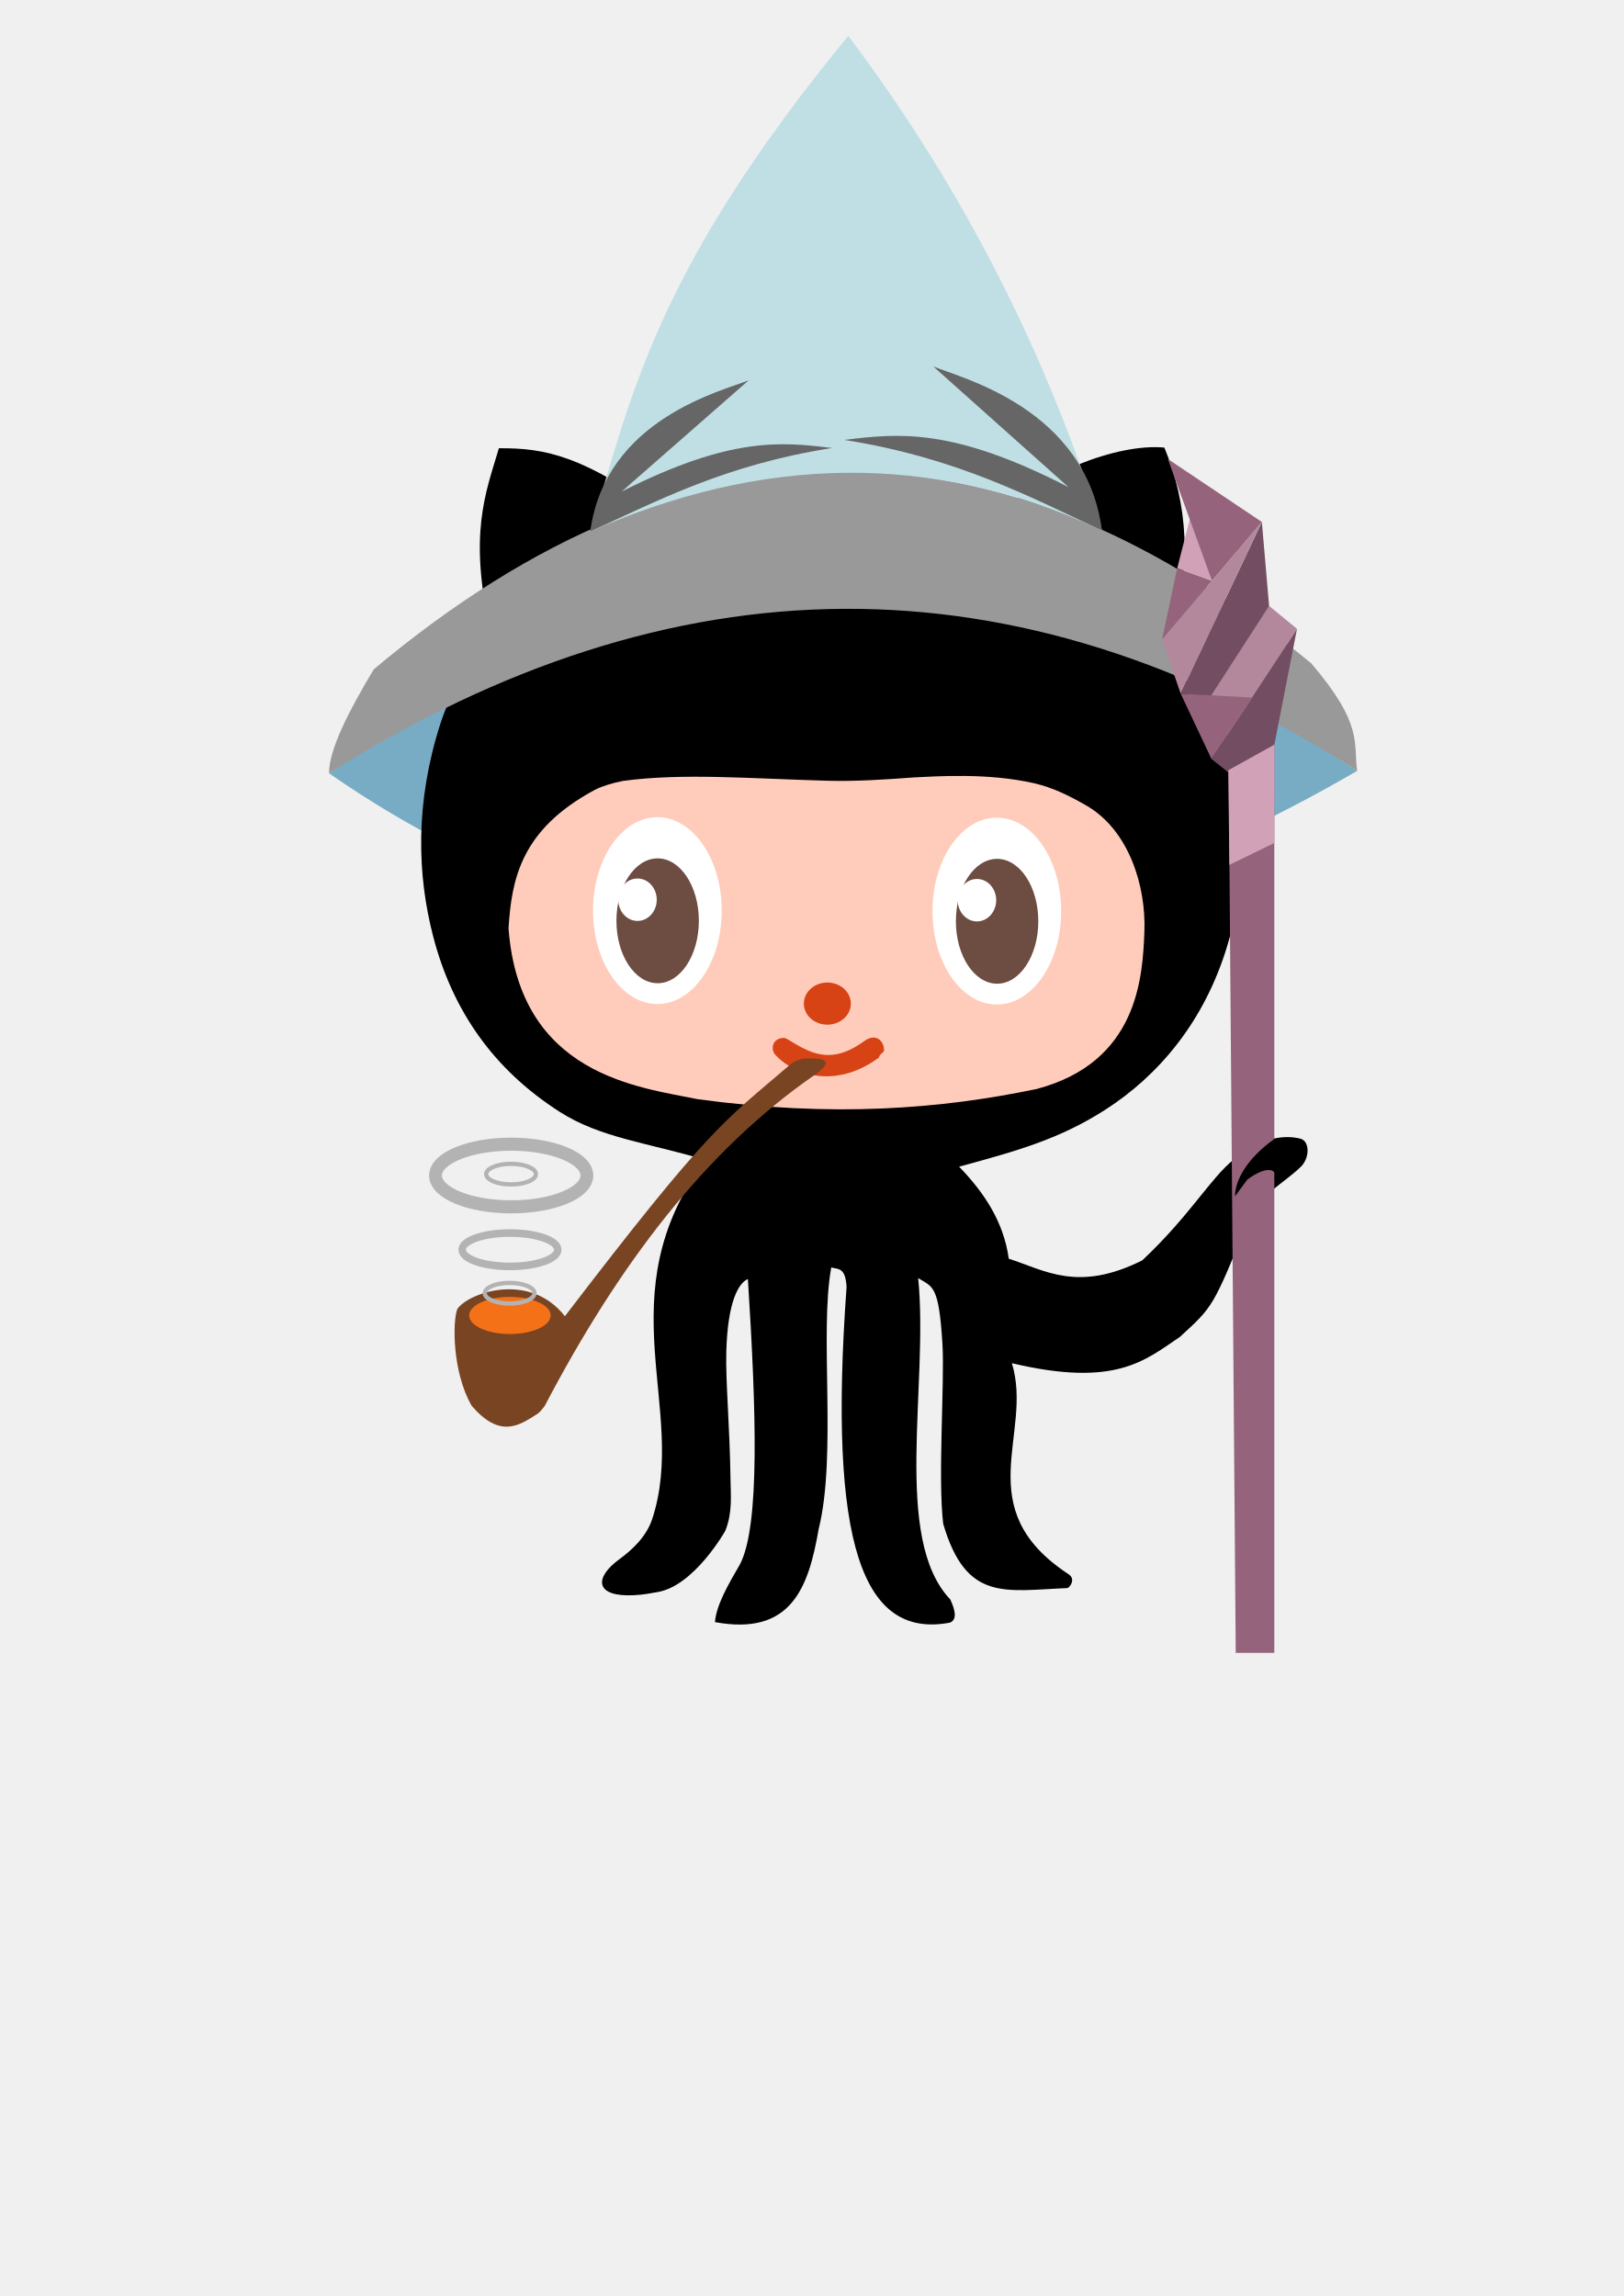
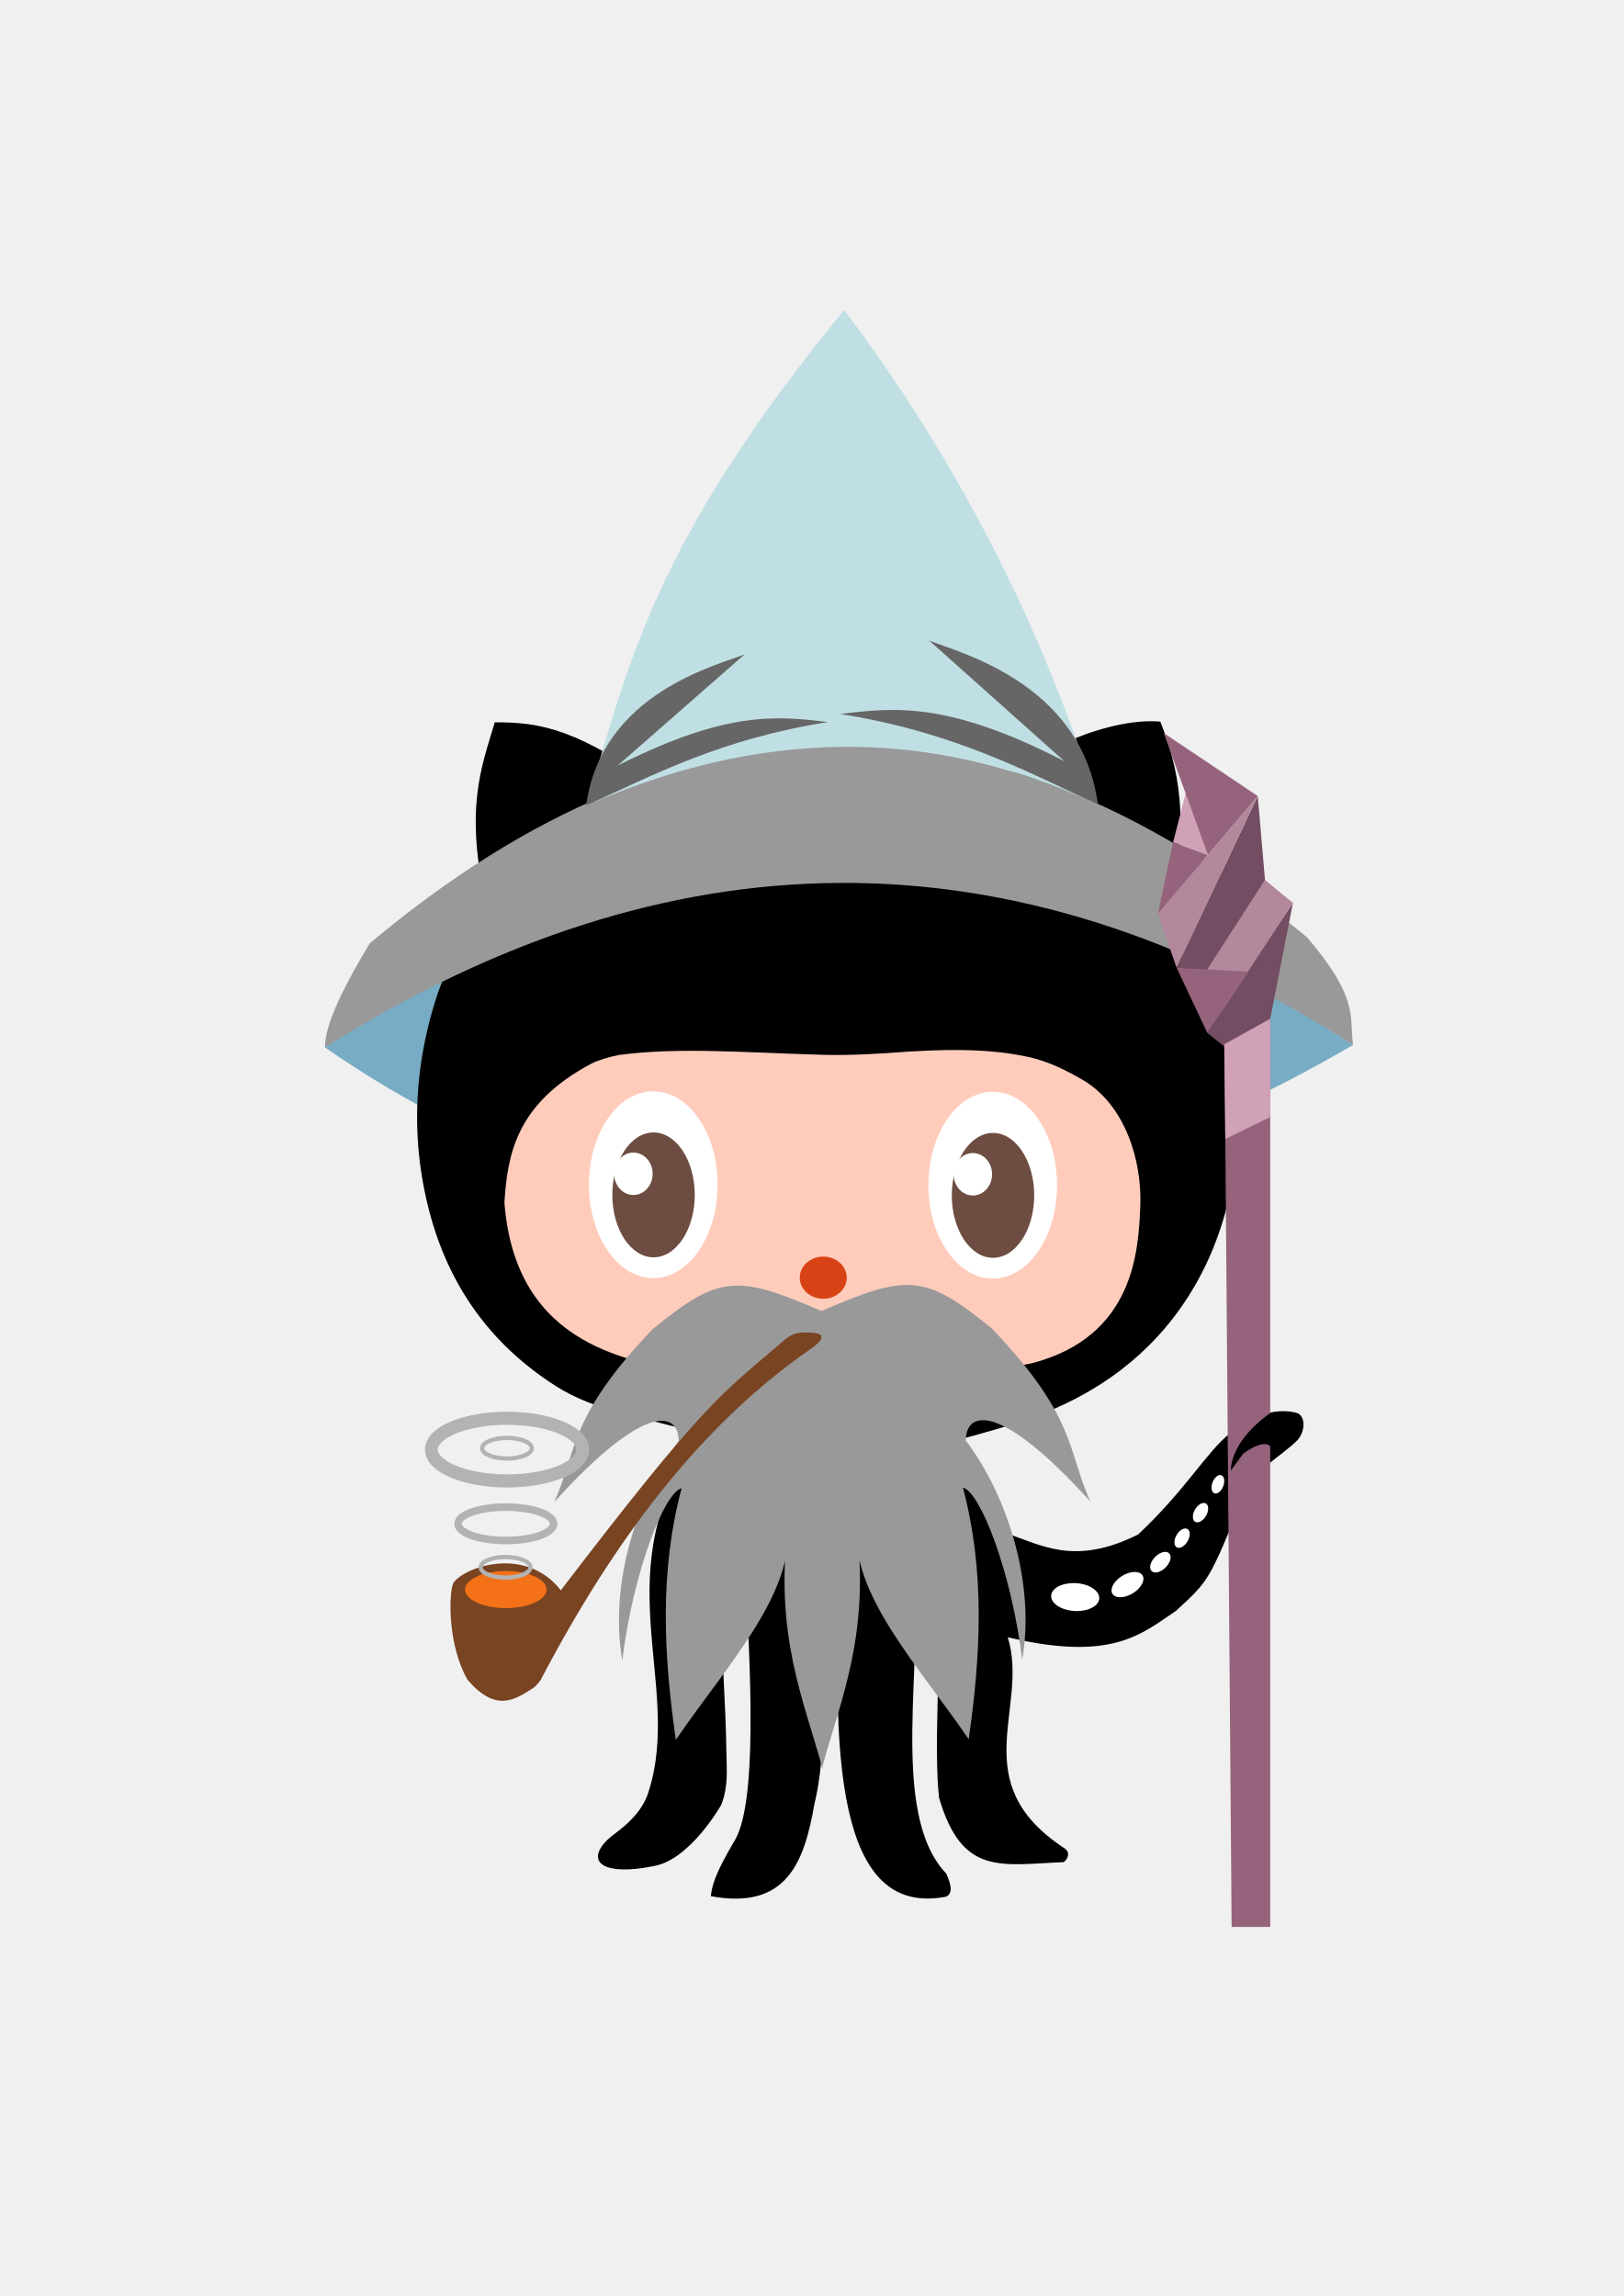
<svg xmlns="http://www.w3.org/2000/svg" width="210mm" height="297mm" viewBox="0 0 210 297" version="1.1" id="svg8">
  <defs id="defs2" />
  <g id="layer1">
-     <path style="fill:#78acc4;fill-opacity:1;stroke:none;stroke-width:0.438px;stroke-linecap:butt;stroke-linejoin:miter;stroke-opacity:1" d="M 42.554,100.031 C 92.751,65.865 135.721,73.611 175.526,99.718 130.031,126.167 85.548,129.852 42.554,100.031 Z" id="path3752" />
-     <path style="fill:#000000;stroke:none;stroke-width:0.265px;stroke-linecap:butt;stroke-linejoin:miter;stroke-opacity:1" d="m 64.523,57.981 c -1.745,5.897 -3.958,11.1 -1.058,23.879 -2.864,3.95 -5.151,7.57 -6.476,11.659 -3.334,10.288 -3.043,19.634 -0.958,27.642 2.483,9.536 7.788,17.204 16.419,22.7 5.25,3.343 11.358,3.961 18.764,6.178 -12.975,17.573 -2.191,32.161 -6.853,46.436 -0.783,2.397 -2.768,4.134 -4.28,5.239 -3.263,2.385 -3.148,4.872 1.869,4.638 1.382,-0.065 2.318,-0.284 3.056,-0.403 4.774,-0.77 8.798,-7.928 8.798,-7.928 0.947,-2.36 0.706,-4.577 0.679,-6.525 -0.096,-7.05 -0.647,-12.703 -0.549,-16.572 0.174,-6.848 1.709,-9.023 2.795,-9.475 1.062,16.794 1.599,31.917 -1.035,36.919 -1.554,2.666 -3.066,5.317 -3.224,7.46 9.773,1.797 12.081,-4.311 13.407,-12.017 2.381,-9.543 0.078,-25.43 1.634,-33.863 0.822,0.269 1.83,-0.112 1.98,2.512 -2.419,33.47 2.104,45.556 13.374,43.435 0.927,-0.389 0.713,-1.538 0.044,-2.991 -7.535,-7.915 -2.772,-27.718 -4.158,-41.577 1.878,1.193 2.677,0.822 3.142,8.591 0.29,4.841 -0.613,17.27 0.094,23.194 2.975,10.13 7.977,8.64 16.064,8.315 0.304,-0.076 1.133,-1.147 0.147,-1.795 -13.013,-8.552 -4.506,-18.12 -7.328,-27.296 13.419,3.179 17.216,-0.362 21.734,-3.402 4.316,-3.974 4.229,-3.716 8.912,-15.212 1.283,-3.15 4.606,-4.667 6.841,-6.908 1.072,-1.224 0.987,-3.193 -0.144,-3.514 -2.152,-0.546 -5.057,-0.165 -8.583,2.635 -3.075,2.441 -5.665,7.241 -11.896,13.101 -8.359,4.178 -12.589,1.279 -17.264,-0.213 -0.665,-4.759 -3.143,-8.515 -6.426,-11.906 7.539,-2.049 12.967,-3.568 18.862,-7.339 6.99,-4.471 12.882,-11.493 15.822,-21.235 2.076,-6.879 2.916,-15.044 0.59,-24.938 -1.231,-5.237 -3.741,-10.105 -7.682,-15.61 2.443,-8.507 2.036,-16.462 -1.044,-23.9 -6.147,-0.562 -16.164,3.375 -22.201,9.159 -15.381,-4.119 -29.372,-3.428 -41.734,0 -11.253,-8.228 -16.167,-9.1 -22.133,-9.071 z" id="path3735" />
-     <path style="fill:#999999;stroke:none;stroke-width:0.438px;stroke-linecap:butt;stroke-linejoin:miter;stroke-opacity:1" d="M 42.554,100.031 C 87.085,71.998 131.412,71.434 175.526,99.718 175.02,96.091 176.373,93.743 169.581,85.795 129.984,53.229 89.608,51.986 48.342,86.577 45.029,92.099 42.549,96.997 42.554,100.031 Z" id="path3748" />
-     <path style="fill:#c0dfe4;fill-opacity:1;stroke:none;stroke-width:0.438px;stroke-linecap:butt;stroke-linejoin:miter;stroke-opacity:1" d="M 76.345,68.743 C 98.262,59.08 120.308,58.224 142.521,68.614 135.563,46.292 124.928,24.89 109.714,4.633 84.748,35.031 81.692,51.14 76.345,68.743 Z" id="path3769" />
-     <path style="fill:#666666;stroke:none;stroke-width:0.438px;stroke-linecap:butt;stroke-linejoin:miter;stroke-opacity:1" d="m 76.345,68.743 c 8.64,-3.905 17.362,-8.617 31.288,-10.794 -6.516,-0.783 -13.066,-1.529 -27.22,5.632 L 96.838,49.188 c -3.343,1.373 -18.559,4.957 -20.493,19.555 z" id="path3750" />
-     <path style="fill:#666666;stroke:none;stroke-width:0.471px;stroke-linecap:butt;stroke-linejoin:miter;stroke-opacity:1" d="m 142.521,68.614 c -9.199,-4.237 -18.486,-9.348 -33.313,-11.71 6.938,-0.849 13.912,-1.659 28.983,6.11 L 120.7,47.4 c 3.56,1.489 19.76,5.378 21.82,21.214 z" id="path3750-1" />
-     <g id="g3872" transform="matrix(1,0,0,1.096051,192.3303,-34.60642)">
-       <path id="path3794" d="m -126.561,141.135 c 1.435,17.39 16.915,18.748 24.507,20.171 17.469,2.162 31.396,1.153 43.806,-1.211 13.121,-3.173 13.698,-13.214 13.927,-18.577 0.224,-5.25 -1.921,-11.957 -7.565,-14.907 -2.073,-1.084 -4.273,-2.098 -6.738,-2.607 -5.97,-1.235 -12.512,-0.811 -15.459,-0.683 -3.785,0.259 -7.663,0.486 -11.236,0.395 -10.107,-0.257 -18.695,-0.93 -26.426,0.019 -1.286,0.224 -2.767,0.633 -3.631,1.047 -9.6,4.689 -10.783,10.566 -11.185,16.354 z" style="fill:#ffccbc;fill-opacity:1;stroke:none;stroke-width:0.265px;stroke-linecap:butt;stroke-linejoin:miter;stroke-opacity:1" />
-       <g id="g3818">
-         <ellipse style="fill:#ffffff;fill-opacity:1;stroke:none;stroke-width:0.278" id="path3796" cx="-107.309" cy="139.044" rx="8.319" ry="11.025" />
-         <ellipse style="fill:#6d4c41;fill-opacity:1;stroke:none;stroke-width:0.295" id="path3798" cx="-107.275" cy="140.246" rx="5.33" ry="7.368" />
-         <ellipse style="fill:#ffffff;fill-opacity:1;stroke:none;stroke-width:0.118" id="path3798-9" cx="-109.881" cy="137.757" rx="2.489" ry="2.505" />
+     <g id="g4765" transform="translate(-0.5291645,35.45417)">
+       <path id="path3752" d="M 42.554,100.031 C 92.751,65.865 135.721,73.611 175.526,99.718 130.031,126.167 85.548,129.852 42.554,100.031 Z" style="fill:#78acc4;fill-opacity:1;stroke:none;stroke-width:0.438px;stroke-linecap:butt;stroke-linejoin:miter;stroke-opacity:1" />
+       <path id="path3735" d="m 64.523,57.981 c -1.745,5.897 -3.958,11.1 -1.058,23.879 -2.864,3.95 -5.151,7.57 -6.476,11.659 -3.334,10.288 -3.043,19.634 -0.958,27.642 2.483,9.536 7.788,17.204 16.419,22.7 5.25,3.343 11.358,3.961 18.764,6.178 -12.975,17.573 -2.191,32.161 -6.853,46.436 -0.783,2.397 -2.768,4.134 -4.28,5.239 -3.263,2.385 -3.148,4.872 1.869,4.638 1.382,-0.065 2.318,-0.284 3.056,-0.403 4.774,-0.77 8.798,-7.928 8.798,-7.928 0.947,-2.36 0.706,-4.577 0.679,-6.525 -0.096,-7.05 -0.647,-12.703 -0.549,-16.572 0.174,-6.848 1.709,-9.023 2.795,-9.475 1.062,16.794 1.599,31.917 -1.035,36.919 -1.554,2.666 -3.066,5.317 -3.224,7.46 9.773,1.797 12.081,-4.311 13.407,-12.017 2.381,-9.543 0.078,-25.43 1.634,-33.863 0.822,0.269 1.83,-0.112 1.98,2.512 -2.419,33.47 2.104,45.556 13.374,43.435 0.927,-0.389 0.713,-1.538 0.044,-2.991 -7.535,-7.915 -2.772,-27.718 -4.158,-41.577 1.878,1.193 2.677,0.822 3.142,8.591 0.29,4.841 -0.613,17.27 0.094,23.194 2.975,10.13 7.977,8.64 16.064,8.315 0.304,-0.076 1.133,-1.147 0.147,-1.795 -13.013,-8.552 -4.506,-18.12 -7.328,-27.296 13.419,3.179 17.216,-0.362 21.734,-3.402 4.316,-3.974 4.229,-3.716 8.912,-15.212 1.283,-3.15 4.606,-4.667 6.841,-6.908 1.072,-1.224 0.987,-3.193 -0.144,-3.514 -2.152,-0.546 -5.057,-0.165 -8.583,2.635 -3.075,2.441 -5.665,7.241 -11.896,13.101 -8.359,4.178 -12.589,1.279 -17.264,-0.213 -0.665,-4.759 -3.143,-8.515 -6.426,-11.906 7.539,-2.049 12.967,-3.568 18.862,-7.339 6.99,-4.471 12.882,-11.493 15.822,-21.235 2.076,-6.879 2.916,-15.044 0.59,-24.938 -1.231,-5.237 -3.741,-10.105 -7.682,-15.61 2.443,-8.507 2.036,-16.462 -1.044,-23.9 -6.147,-0.562 -16.164,3.375 -22.201,9.159 -15.381,-4.119 -29.372,-3.428 -41.734,0 -11.253,-8.228 -16.167,-9.1 -22.133,-9.071 z" style="fill:#000000;stroke:none;stroke-width:0.265px;stroke-linecap:butt;stroke-linejoin:miter;stroke-opacity:1" />
+       <path id="path3748" d="M 42.554,100.031 C 87.085,71.998 131.412,71.434 175.526,99.718 175.02,96.091 176.373,93.743 169.581,85.795 129.984,53.229 89.608,51.986 48.342,86.577 45.029,92.099 42.549,96.997 42.554,100.031 Z" style="fill:#999999;stroke:none;stroke-width:0.438px;stroke-linecap:butt;stroke-linejoin:miter;stroke-opacity:1" />
+       <path id="path3769" d="M 76.345,68.743 C 98.262,59.08 120.308,58.224 142.521,68.614 135.563,46.292 124.928,24.89 109.714,4.633 84.748,35.031 81.692,51.14 76.345,68.743 Z" style="fill:#c0dfe4;fill-opacity:1;stroke:none;stroke-width:0.438px;stroke-linecap:butt;stroke-linejoin:miter;stroke-opacity:1" />
+       <path id="path3750" d="m 76.345,68.743 c 8.64,-3.905 17.362,-8.617 31.288,-10.794 -6.516,-0.783 -13.066,-1.529 -27.22,5.632 L 96.838,49.188 c -3.343,1.373 -18.559,4.957 -20.493,19.555 z" style="fill:#666666;stroke:none;stroke-width:0.438px;stroke-linecap:butt;stroke-linejoin:miter;stroke-opacity:1" />
+       <path id="path3750-1" d="m 142.521,68.614 c -9.199,-4.237 -18.486,-9.348 -33.313,-11.71 6.938,-0.849 13.912,-1.659 28.983,6.11 L 120.7,47.4 c 3.56,1.489 19.76,5.378 21.82,21.214 z" style="fill:#666666;stroke:none;stroke-width:0.471px;stroke-linecap:butt;stroke-linejoin:miter;stroke-opacity:1" />
+       <g transform="matrix(1,0,0,1.096051,192.3303,-34.60642)" id="g3872">
+         <path style="fill:#ffccbc;fill-opacity:1;stroke:none;stroke-width:0.265px;stroke-linecap:butt;stroke-linejoin:miter;stroke-opacity:1" d="m -126.561,141.135 c 1.435,17.39 16.915,18.748 24.507,20.171 17.469,2.162 31.396,1.153 43.806,-1.211 13.121,-3.173 13.698,-13.214 13.927,-18.577 0.224,-5.25 -1.921,-11.957 -7.565,-14.907 -2.073,-1.084 -4.273,-2.098 -6.738,-2.607 -5.97,-1.235 -12.512,-0.811 -15.459,-0.683 -3.785,0.259 -7.663,0.486 -11.236,0.395 -10.107,-0.257 -18.695,-0.93 -26.426,0.019 -1.286,0.224 -2.767,0.633 -3.631,1.047 -9.6,4.689 -10.783,10.566 -11.185,16.354 z" id="path3794" />
+         <g id="g3818">
+           <ellipse ry="11.025" rx="8.319" cy="139.044" cx="-107.309" id="path3796" style="fill:#ffffff;fill-opacity:1;stroke:none;stroke-width:0.278" />
+           <ellipse ry="7.368" rx="5.33" cy="140.246" cx="-107.275" id="path3798" style="fill:#6d4c41;fill-opacity:1;stroke:none;stroke-width:0.295" />
+           <ellipse ry="2.505" rx="2.489" cy="137.757" cx="-109.881" id="path3798-9" style="fill:#ffffff;fill-opacity:1;stroke:none;stroke-width:0.118" />
+         </g>
+         <g transform="translate(43.90322,0.05676028)" id="g3818-6">
+           <ellipse ry="11.025" rx="8.319" cy="139.044" cx="-107.309" id="path3796-2" style="fill:#ffffff;fill-opacity:1;stroke:none;stroke-width:0.278" />
+           <ellipse ry="7.368" rx="5.33" cy="140.246" cx="-107.275" id="path3798-3" style="fill:#6d4c41;fill-opacity:1;stroke:none;stroke-width:0.295" />
+           <ellipse ry="2.505" rx="2.489" cy="137.757" cx="-109.881" id="path3798-9-4" style="fill:#ffffff;fill-opacity:1;stroke:none;stroke-width:0.118" />
+         </g>
+         <ellipse style="fill:#d84315;fill-opacity:1;stroke:none;stroke-width:0.232" id="path3844" cx="-85.326" cy="150.018" rx="3.04" ry="2.489" />
+         <path style="fill:#d84315;fill-opacity:1;stroke:none;stroke-width:0.265px;stroke-linecap:butt;stroke-linejoin:miter;stroke-opacity:1" d="m -90.437,154.245 c 2.752,1.5 5.438,3.172 9.922,0.167 1.406,-0.907 2.476,-0.087 2.527,1.068 0.015,0.35 -0.609,0.458 -0.656,0.903 -5.531,3.724 -10.88,2.141 -13.363,-0.267 -0.72,-0.666 -0.459,-2.007 1.011,-2.048 0.22,-0.006 0.286,0.052 0.56,0.177 z" id="path3846" />
      </g>
-       <g id="g3818-6" transform="translate(43.90322,0.05676028)">
-         <ellipse style="fill:#ffffff;fill-opacity:1;stroke:none;stroke-width:0.278" id="path3796-2" cx="-107.309" cy="139.044" rx="8.319" ry="11.025" />
-         <ellipse style="fill:#6d4c41;fill-opacity:1;stroke:none;stroke-width:0.295" id="path3798-3" cx="-107.275" cy="140.246" rx="5.33" ry="7.368" />
-         <ellipse style="fill:#ffffff;fill-opacity:1;stroke:none;stroke-width:0.118" id="path3798-9-4" cx="-109.881" cy="137.757" rx="2.489" ry="2.505" />
+       <g transform="matrix(1.650634,0,0,1.860765,422.7957,-192.8998)" id="g4163">
+         <path style="fill:#734d61;fill-opacity:1;stroke:none;stroke-width:0.265px;stroke-linecap:butt;stroke-linejoin:miter;stroke-opacity:1" d="m -163.63,151.887 4.466,0.302 2.461,-6.403 -0.567,-5.834 z" id="path4141" />
+         <path style="fill:#96637c;fill-opacity:1;stroke:none;stroke-width:0.265px;stroke-linecap:butt;stroke-linejoin:miter;stroke-opacity:1" d="m -159.884,155.637 0.567,62.933 h 3.024 v -63.122 z" id="path4133" />
+         <path style="fill:#734d61;fill-opacity:1;stroke:none;stroke-width:0.265px;stroke-linecap:butt;stroke-linejoin:miter;stroke-opacity:1" d="m -159.164,157.88 2.871,-2.432 1.777,-8.068 -6.702,9.048 z" id="path4135" />
+         <path style="fill:#b3889d;fill-opacity:1;stroke:none;stroke-width:0.265px;stroke-linecap:butt;stroke-linejoin:miter;stroke-opacity:1" d="m -158.405,152.63 -3.361,0.107 5.062,-6.95 2.188,1.594 z" id="path4139" />
+         <path style="fill:#96637c;fill-opacity:1;stroke:none;stroke-width:0.265px;stroke-linecap:butt;stroke-linejoin:miter;stroke-opacity:1" d="m -161.218,156.428 3.223,-4.266 -5.635,-0.275 z" id="path4137" />
+         <path style="fill:#b3889d;fill-opacity:1;stroke:none;stroke-width:0.265px;stroke-linecap:butt;stroke-linejoin:miter;stroke-opacity:1" d="m -165.089,148.122 1.458,3.766 6.36,-11.935 z" id="path4143" />
+         <path style="fill:#96637c;fill-opacity:1;stroke:none;stroke-width:0.265px;stroke-linecap:butt;stroke-linejoin:miter;stroke-opacity:1" d="m -165.089,148.122 1.186,-4.956 2.724,0.872 z" id="path4145" />
+         <path style="fill:#d1a1b8;fill-opacity:1;stroke:none;stroke-width:0.265px;stroke-linecap:butt;stroke-linejoin:miter;stroke-opacity:1" d="m -161.179,144.037 -2.724,-0.872 1.275,-4.398 z" id="path4147" />
+         <path style="fill:#96637c;fill-opacity:1;stroke:none;stroke-width:0.265px;stroke-linecap:butt;stroke-linejoin:miter;stroke-opacity:1" d="m -161.179,144.037 3.909,-4.085 -7.363,-4.376 z" id="path4149" />
+         <path style="fill:#d1a1b8;fill-opacity:1;stroke:none;stroke-width:0.314px;stroke-linecap:butt;stroke-linejoin:miter;stroke-opacity:1" d="m -159.899,157.212 3.606,-1.778 -4.4e-4,6.836 -3.522,1.52 z" id="path4151" />
      </g>
-       <ellipse ry="2.489" rx="3.04" cy="150.018" cx="-85.326" id="path3844" style="fill:#d84315;fill-opacity:1;stroke:none;stroke-width:0.232" />
-       <path id="path3846" d="m -90.437,154.245 c 2.752,1.5 5.438,3.172 9.922,0.167 1.406,-0.907 2.476,-0.087 2.527,1.068 0.015,0.35 -0.609,0.458 -0.656,0.903 -5.531,3.724 -10.88,2.141 -13.363,-0.267 -0.72,-0.666 -0.459,-2.007 1.011,-2.048 0.22,-0.006 0.286,0.052 0.56,0.177 z" style="fill:#d84315;fill-opacity:1;stroke:none;stroke-width:0.265px;stroke-linecap:butt;stroke-linejoin:miter;stroke-opacity:1" />
-     </g>
-     <g id="g4163" transform="matrix(1.650634,0,0,1.860765,422.7957,-192.8998)">
-       <path id="path4141" d="m -163.63,151.887 4.466,0.302 2.461,-6.403 -0.567,-5.834 z" style="fill:#734d61;fill-opacity:1;stroke:none;stroke-width:0.265px;stroke-linecap:butt;stroke-linejoin:miter;stroke-opacity:1" />
-       <path id="path4133" d="m -159.884,155.637 0.567,62.933 h 3.024 v -63.122 z" style="fill:#96637c;fill-opacity:1;stroke:none;stroke-width:0.265px;stroke-linecap:butt;stroke-linejoin:miter;stroke-opacity:1" />
-       <path id="path4135" d="m -159.164,157.88 2.871,-2.432 1.777,-8.068 -6.702,9.048 z" style="fill:#734d61;fill-opacity:1;stroke:none;stroke-width:0.265px;stroke-linecap:butt;stroke-linejoin:miter;stroke-opacity:1" />
-       <path id="path4139" d="m -158.405,152.63 -3.361,0.107 5.062,-6.95 2.188,1.594 z" style="fill:#b3889d;fill-opacity:1;stroke:none;stroke-width:0.265px;stroke-linecap:butt;stroke-linejoin:miter;stroke-opacity:1" />
-       <path id="path4137" d="m -161.218,156.428 3.223,-4.266 -5.635,-0.275 z" style="fill:#96637c;fill-opacity:1;stroke:none;stroke-width:0.265px;stroke-linecap:butt;stroke-linejoin:miter;stroke-opacity:1" />
-       <path id="path4143" d="m -165.089,148.122 1.458,3.766 6.36,-11.935 z" style="fill:#b3889d;fill-opacity:1;stroke:none;stroke-width:0.265px;stroke-linecap:butt;stroke-linejoin:miter;stroke-opacity:1" />
-       <path id="path4145" d="m -165.089,148.122 1.186,-4.956 2.724,0.872 z" style="fill:#96637c;fill-opacity:1;stroke:none;stroke-width:0.265px;stroke-linecap:butt;stroke-linejoin:miter;stroke-opacity:1" />
-       <path id="path4147" d="m -161.179,144.037 -2.724,-0.872 1.275,-4.398 z" style="fill:#d1a1b8;fill-opacity:1;stroke:none;stroke-width:0.265px;stroke-linecap:butt;stroke-linejoin:miter;stroke-opacity:1" />
-       <path id="path4149" d="m -161.179,144.037 3.909,-4.085 -7.363,-4.376 z" style="fill:#96637c;fill-opacity:1;stroke:none;stroke-width:0.265px;stroke-linecap:butt;stroke-linejoin:miter;stroke-opacity:1" />
-       <path id="path4151" d="m -159.899,157.212 3.606,-1.778 -4.4e-4,6.836 -3.522,1.52 z" style="fill:#d1a1b8;fill-opacity:1;stroke:none;stroke-width:0.314px;stroke-linecap:butt;stroke-linejoin:miter;stroke-opacity:1" />
-     </g>
-     <path style="fill:#000000;stroke:none;stroke-width:0.265px;stroke-linecap:butt;stroke-linejoin:miter;stroke-opacity:1" d="m 164.872,147.282 c -3.973,2.856 -5.124,5.66 -5.153,7.477 l 1.605,-2.174 c 2.018,-1.504 3.903,-1.818 3.672,0.051 l 3.407,-4.068 z" id="path4165" />
-     <g id="g4608" transform="matrix(1.280059,0,0,1.308261,223.2322,72.0006)">
-       <g transform="translate(-0.1870887,-0.561266)" id="g4237">
-         <path style="fill:#794422;fill-opacity:1;stroke:none;stroke-width:0.265px;stroke-linecap:butt;stroke-linejoin:miter;stroke-opacity:1" d="m -91.877,51.797 c -11.104,7.518 -19.842,18.818 -27.302,32.763 -0.239,0.286 -0.461,0.594 -0.717,0.755 -1.901,1.202 -3.793,2.444 -6.642,-0.776 -2.023,-3.402 -1.929,-8.524 -1.455,-9.591 1.136,-1.619 7.314,-3.726 10.864,0.719 14.706,-18.806 15.978,-19.189 22.742,-24.862 0.466,-0.391 1.049,-0.585 1.585,-0.622 1.878,-0.056 2.991,0.193 0.926,1.615 z" id="path4231" />
-         <ellipse style="fill:#f47117;fill-opacity:1;stroke:none;stroke-width:0.292" id="path4233" cx="-122.684" cy="75.593" rx="4.118" ry="1.836" />
+       <path id="path4165" d="m 164.872,147.282 c -3.973,2.856 -5.124,5.66 -5.153,7.477 l 1.605,-2.174 c 2.018,-1.504 3.903,-1.818 3.672,0.051 l 3.407,-4.068 z" style="fill:#000000;stroke:none;stroke-width:0.265px;stroke-linecap:butt;stroke-linejoin:miter;stroke-opacity:1" />
+       <path id="path4610" d="m 107.015,134.233 c -11.098,-4.798 -13.359,-4.887 -22.076,2.245 -10.952,11.479 -9.712,15.643 -12.722,22.357 11.806,-13.022 16.094,-11.697 16.09,-7.858 -5.227,6.862 -9.046,18.251 -7.296,28.344 1.442,-11.631 5.483,-21.75 7.671,-22.264 -2.919,10.999 -2.281,21.801 -0.748,32.553 6.468,-9.495 15.237,-18.675 14.499,-27.689 -1.695,14.2 1.93,22.195 4.49,31.431 z" style="fill:#999999;stroke:none;stroke-width:0.265px;stroke-linecap:butt;stroke-linejoin:miter;stroke-opacity:1" />
+       <g transform="matrix(1.280059,0,0,1.308261,223.2322,72.0006)" id="g4608">
+         <g id="g4237" transform="translate(-0.1870887,-0.561266)">
+           <path id="path4231" d="m -91.877,51.797 c -11.104,7.518 -19.842,18.818 -27.302,32.763 -0.239,0.286 -0.461,0.594 -0.717,0.755 -1.901,1.202 -3.793,2.444 -6.642,-0.776 -2.023,-3.402 -1.929,-8.524 -1.455,-9.591 1.136,-1.619 7.314,-3.726 10.864,0.719 14.706,-18.806 15.978,-19.189 22.742,-24.862 0.466,-0.391 1.049,-0.585 1.585,-0.622 1.878,-0.056 2.991,0.193 0.926,1.615 z" style="fill:#794422;fill-opacity:1;stroke:none;stroke-width:0.265px;stroke-linecap:butt;stroke-linejoin:miter;stroke-opacity:1" />
+           <ellipse ry="1.836" rx="4.118" cy="75.593" cx="-122.684" id="path4233" style="fill:#f47117;fill-opacity:1;stroke:none;stroke-width:0.292" />
+         </g>
+         <ellipse style="fill:none;fill-opacity:1;stroke:#b3b3b3;stroke-width:1.293;stroke-miterlimit:4;stroke-dasharray:none" id="path55" cx="-122.742" cy="61.195" rx="7.648" ry="3.098" />
+         <ellipse style="fill:none;fill-opacity:1;stroke:#b3b3b3;stroke-width:0.425;stroke-miterlimit:4;stroke-dasharray:none" id="path55-3" cx="-122.756" cy="61.058" rx="2.514" ry="1.019" />
+         <ellipse style="fill:none;fill-opacity:1;stroke:#b3b3b3;stroke-width:0.75;stroke-miterlimit:4;stroke-dasharray:none" id="path55-3-7" cx="-122.866" cy="68.532" rx="4.832" ry="1.65" />
+         <ellipse style="fill:none;fill-opacity:1;stroke:#b3b3b3;stroke-width:0.425;stroke-miterlimit:4;stroke-dasharray:none" id="path55-3-0" cx="-122.899" cy="72.832" rx="2.514" ry="1.019" />
      </g>
-       <ellipse ry="3.098" rx="7.648" cy="61.195" cx="-122.742" id="path55" style="fill:none;fill-opacity:1;stroke:#b3b3b3;stroke-width:1.293;stroke-miterlimit:4;stroke-dasharray:none" />
-       <ellipse ry="1.019" rx="2.514" cy="61.058" cx="-122.756" id="path55-3" style="fill:none;fill-opacity:1;stroke:#b3b3b3;stroke-width:0.425;stroke-miterlimit:4;stroke-dasharray:none" />
-       <ellipse ry="1.65" rx="4.832" cy="68.532" cx="-122.866" id="path55-3-7" style="fill:none;fill-opacity:1;stroke:#b3b3b3;stroke-width:0.75;stroke-miterlimit:4;stroke-dasharray:none" />
-       <ellipse ry="1.019" rx="2.514" cy="72.832" cx="-122.899" id="path55-3-0" style="fill:none;fill-opacity:1;stroke:#b3b3b3;stroke-width:0.425;stroke-miterlimit:4;stroke-dasharray:none" />
+       <path id="path4610-5" d="m 106.734,134.15 c 11.098,-4.798 13.359,-4.887 22.076,2.245 10.952,11.479 9.712,15.643 12.722,22.357 -11.806,-13.022 -16.094,-11.697 -16.09,-7.858 5.227,6.862 9.046,18.251 7.296,28.344 -1.442,-11.631 -5.483,-21.75 -7.671,-22.264 2.919,10.999 2.281,21.801 0.748,32.553 -6.468,-9.495 -15.237,-18.675 -14.499,-27.689 1.695,14.2 -1.93,22.195 -4.49,31.431 z" style="fill:#999999;stroke:none;stroke-width:0.265px;stroke-linecap:butt;stroke-linejoin:miter;stroke-opacity:1" />
+       <ellipse transform="matrix(0.8515015,0.5243521,-0.4228192,0.906214,0,0)" ry="1.244" rx="0.744" cy="50.764" cx="210.813" id="path4627" style="fill:#ffffff;fill-opacity:1;stroke:none;stroke-width:1.297;stroke-miterlimit:4;stroke-dasharray:none" />
+       <ellipse transform="matrix(0.7695405,0.638598,-0.5555307,0.8314961,0,0)" ry="1.369" rx="0.825" cy="23.928" cx="219.73" id="path4627-7" style="fill:#ffffff;fill-opacity:1;stroke:none;stroke-width:1.434;stroke-miterlimit:4;stroke-dasharray:none" />
+       <ellipse transform="matrix(0.7695405,0.638598,-0.5555307,0.831496,0,0)" ry="1.369" rx="0.825" cy="28.011" cx="219.577" id="path4627-7-2" style="fill:#ffffff;fill-opacity:1;stroke:none;stroke-width:1.434;stroke-miterlimit:4;stroke-dasharray:none" />
+       <ellipse transform="matrix(0.5671696,0.823601,-0.7482641,0.6634009,0,0)" ry="1.608" rx="0.973" cy="-29.759" cx="226.28" id="path4627-7-2-9" style="fill:#ffffff;fill-opacity:1;stroke:none;stroke-width:1.688;stroke-miterlimit:4;stroke-dasharray:none" />
+       <ellipse transform="matrix(0.1219758,0.9925331,-0.9215641,0.3882262,0,0)" ry="2.23" rx="1.401" cy="-129.496" cx="221.45" id="path4627-7-2-9-8" style="fill:#ffffff;fill-opacity:1;stroke:none;stroke-width:2.384;stroke-miterlimit:4;stroke-dasharray:none" />
+       <ellipse transform="matrix(-0.4758194,0.879543,-0.9769622,-0.2134124,0,0)" ry="3.046" rx="1.921" cy="-212.532" cx="143.005" id="path4627-7-2-9-8-1" style="fill:#ffffff;fill-opacity:1;stroke:none;stroke-width:3.263;stroke-miterlimit:4;stroke-dasharray:none" />
    </g>
  </g>
</svg>
